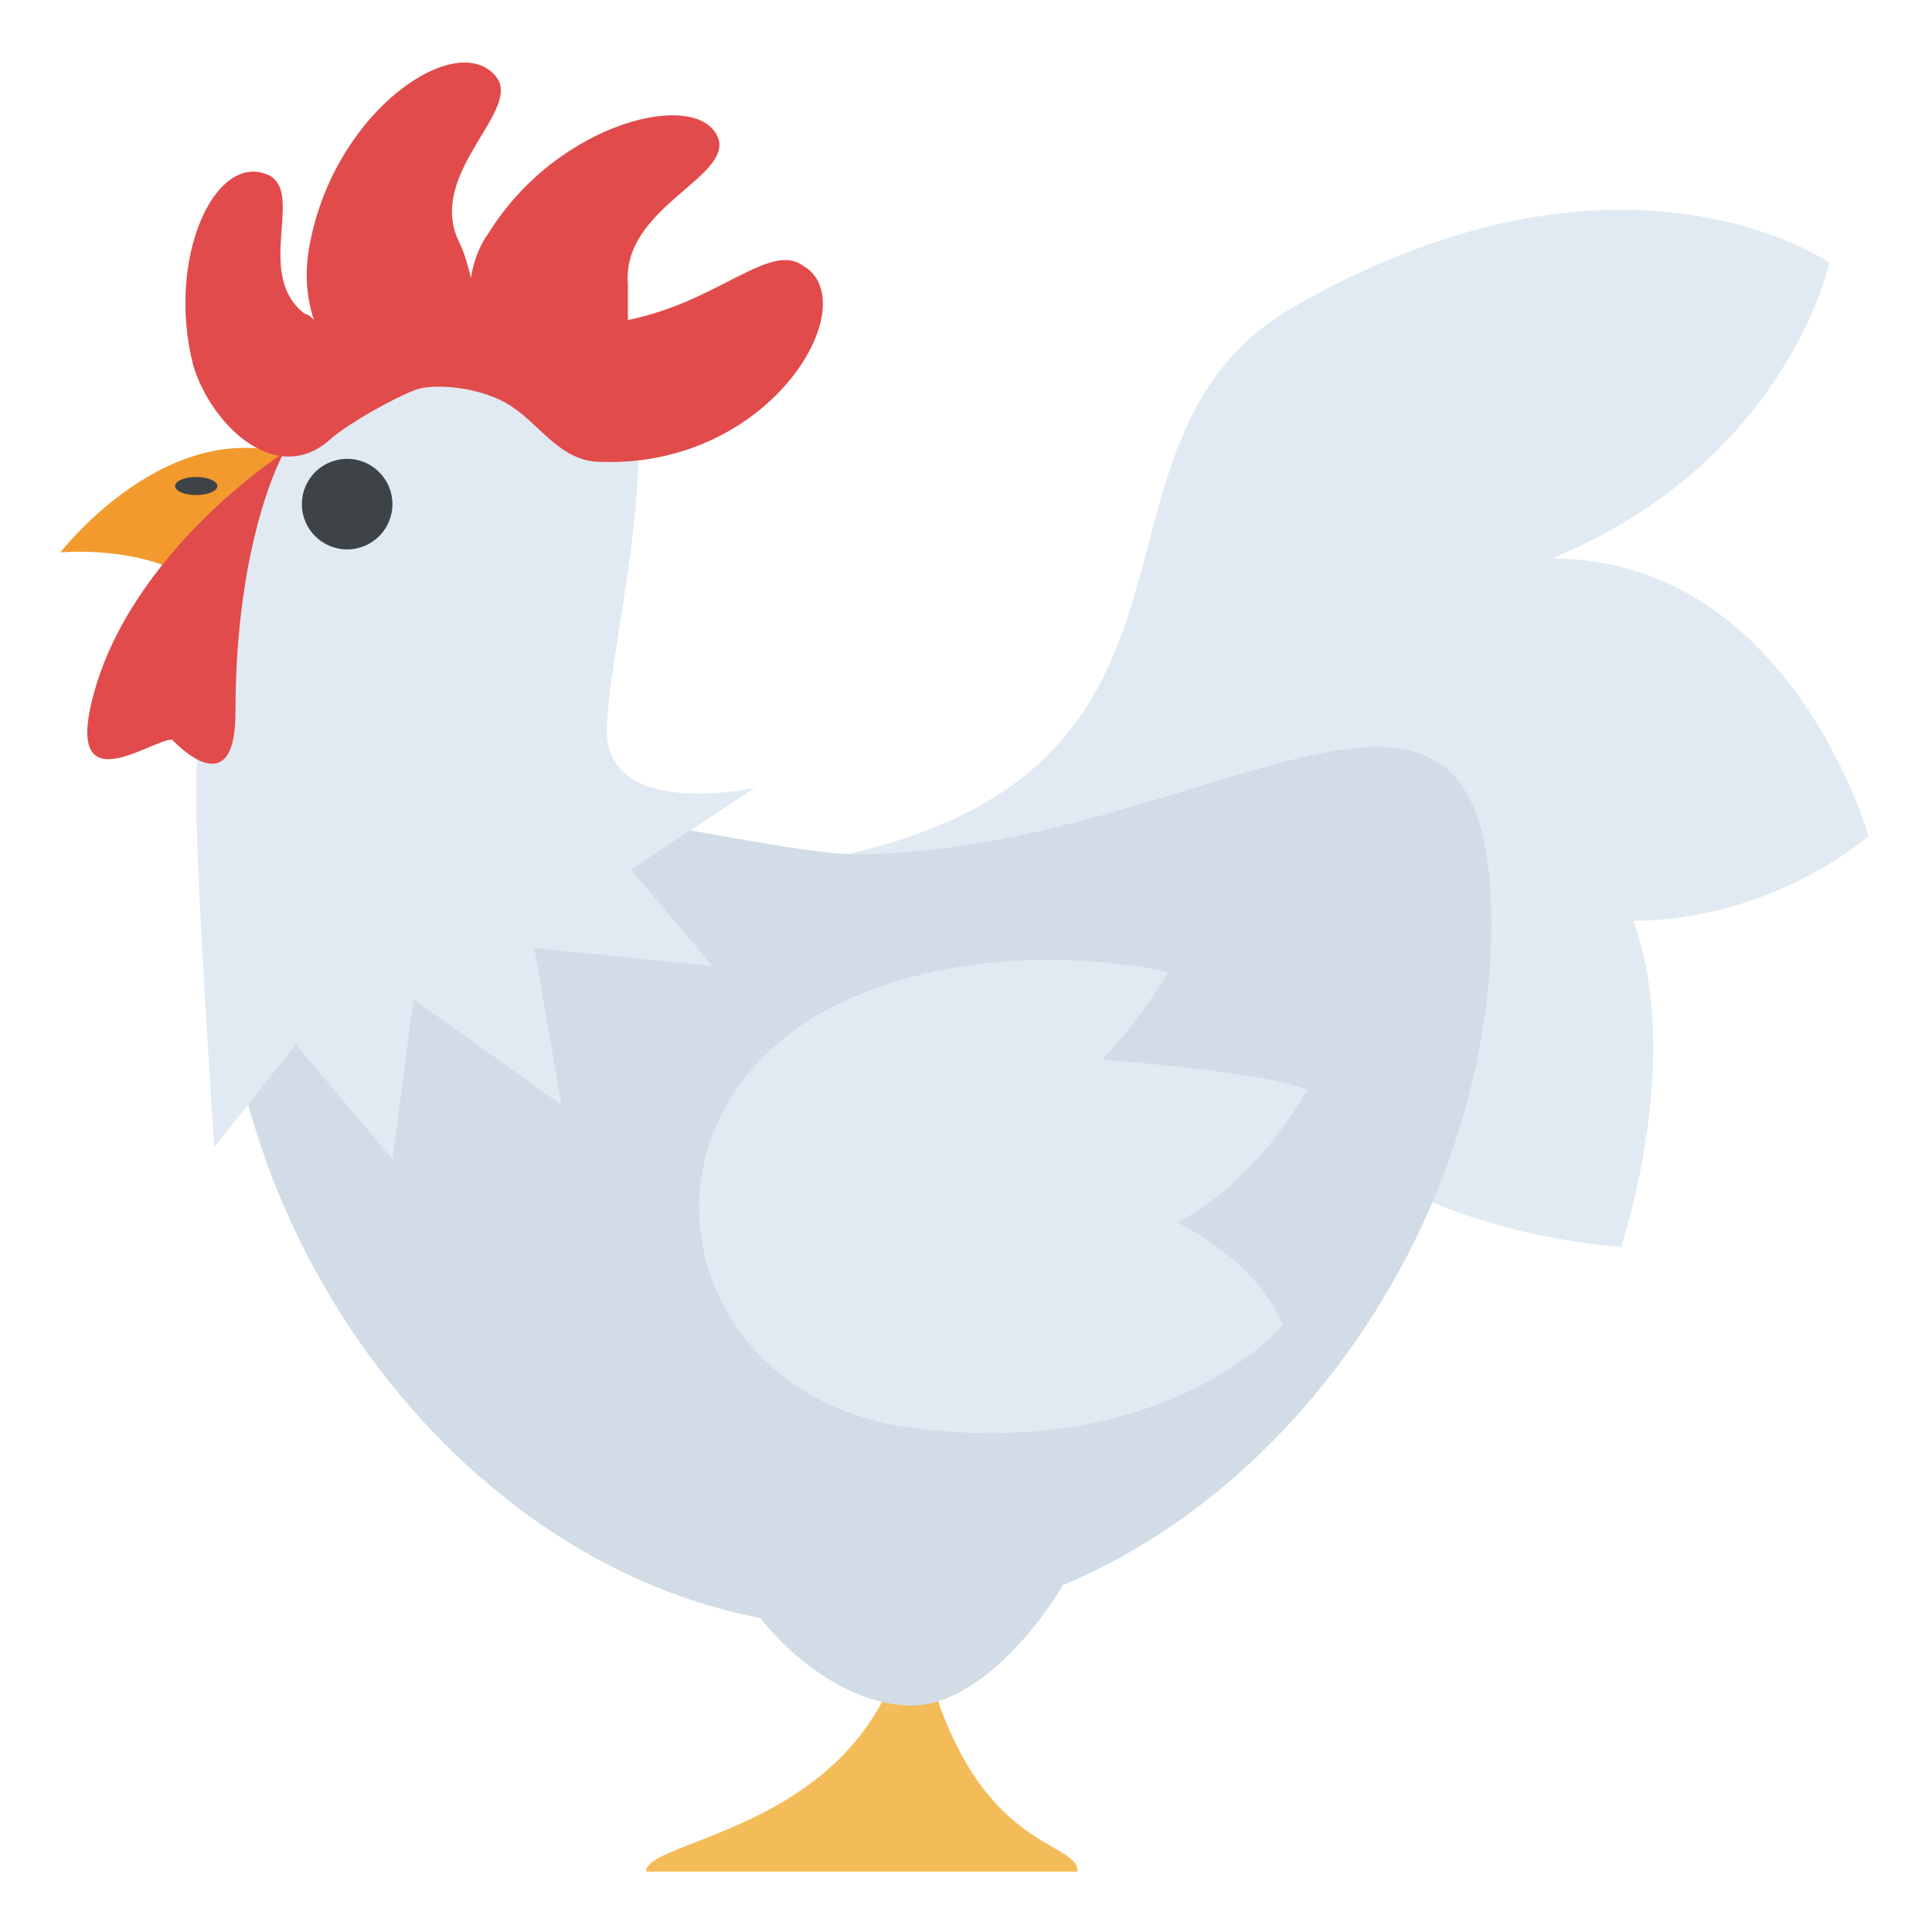
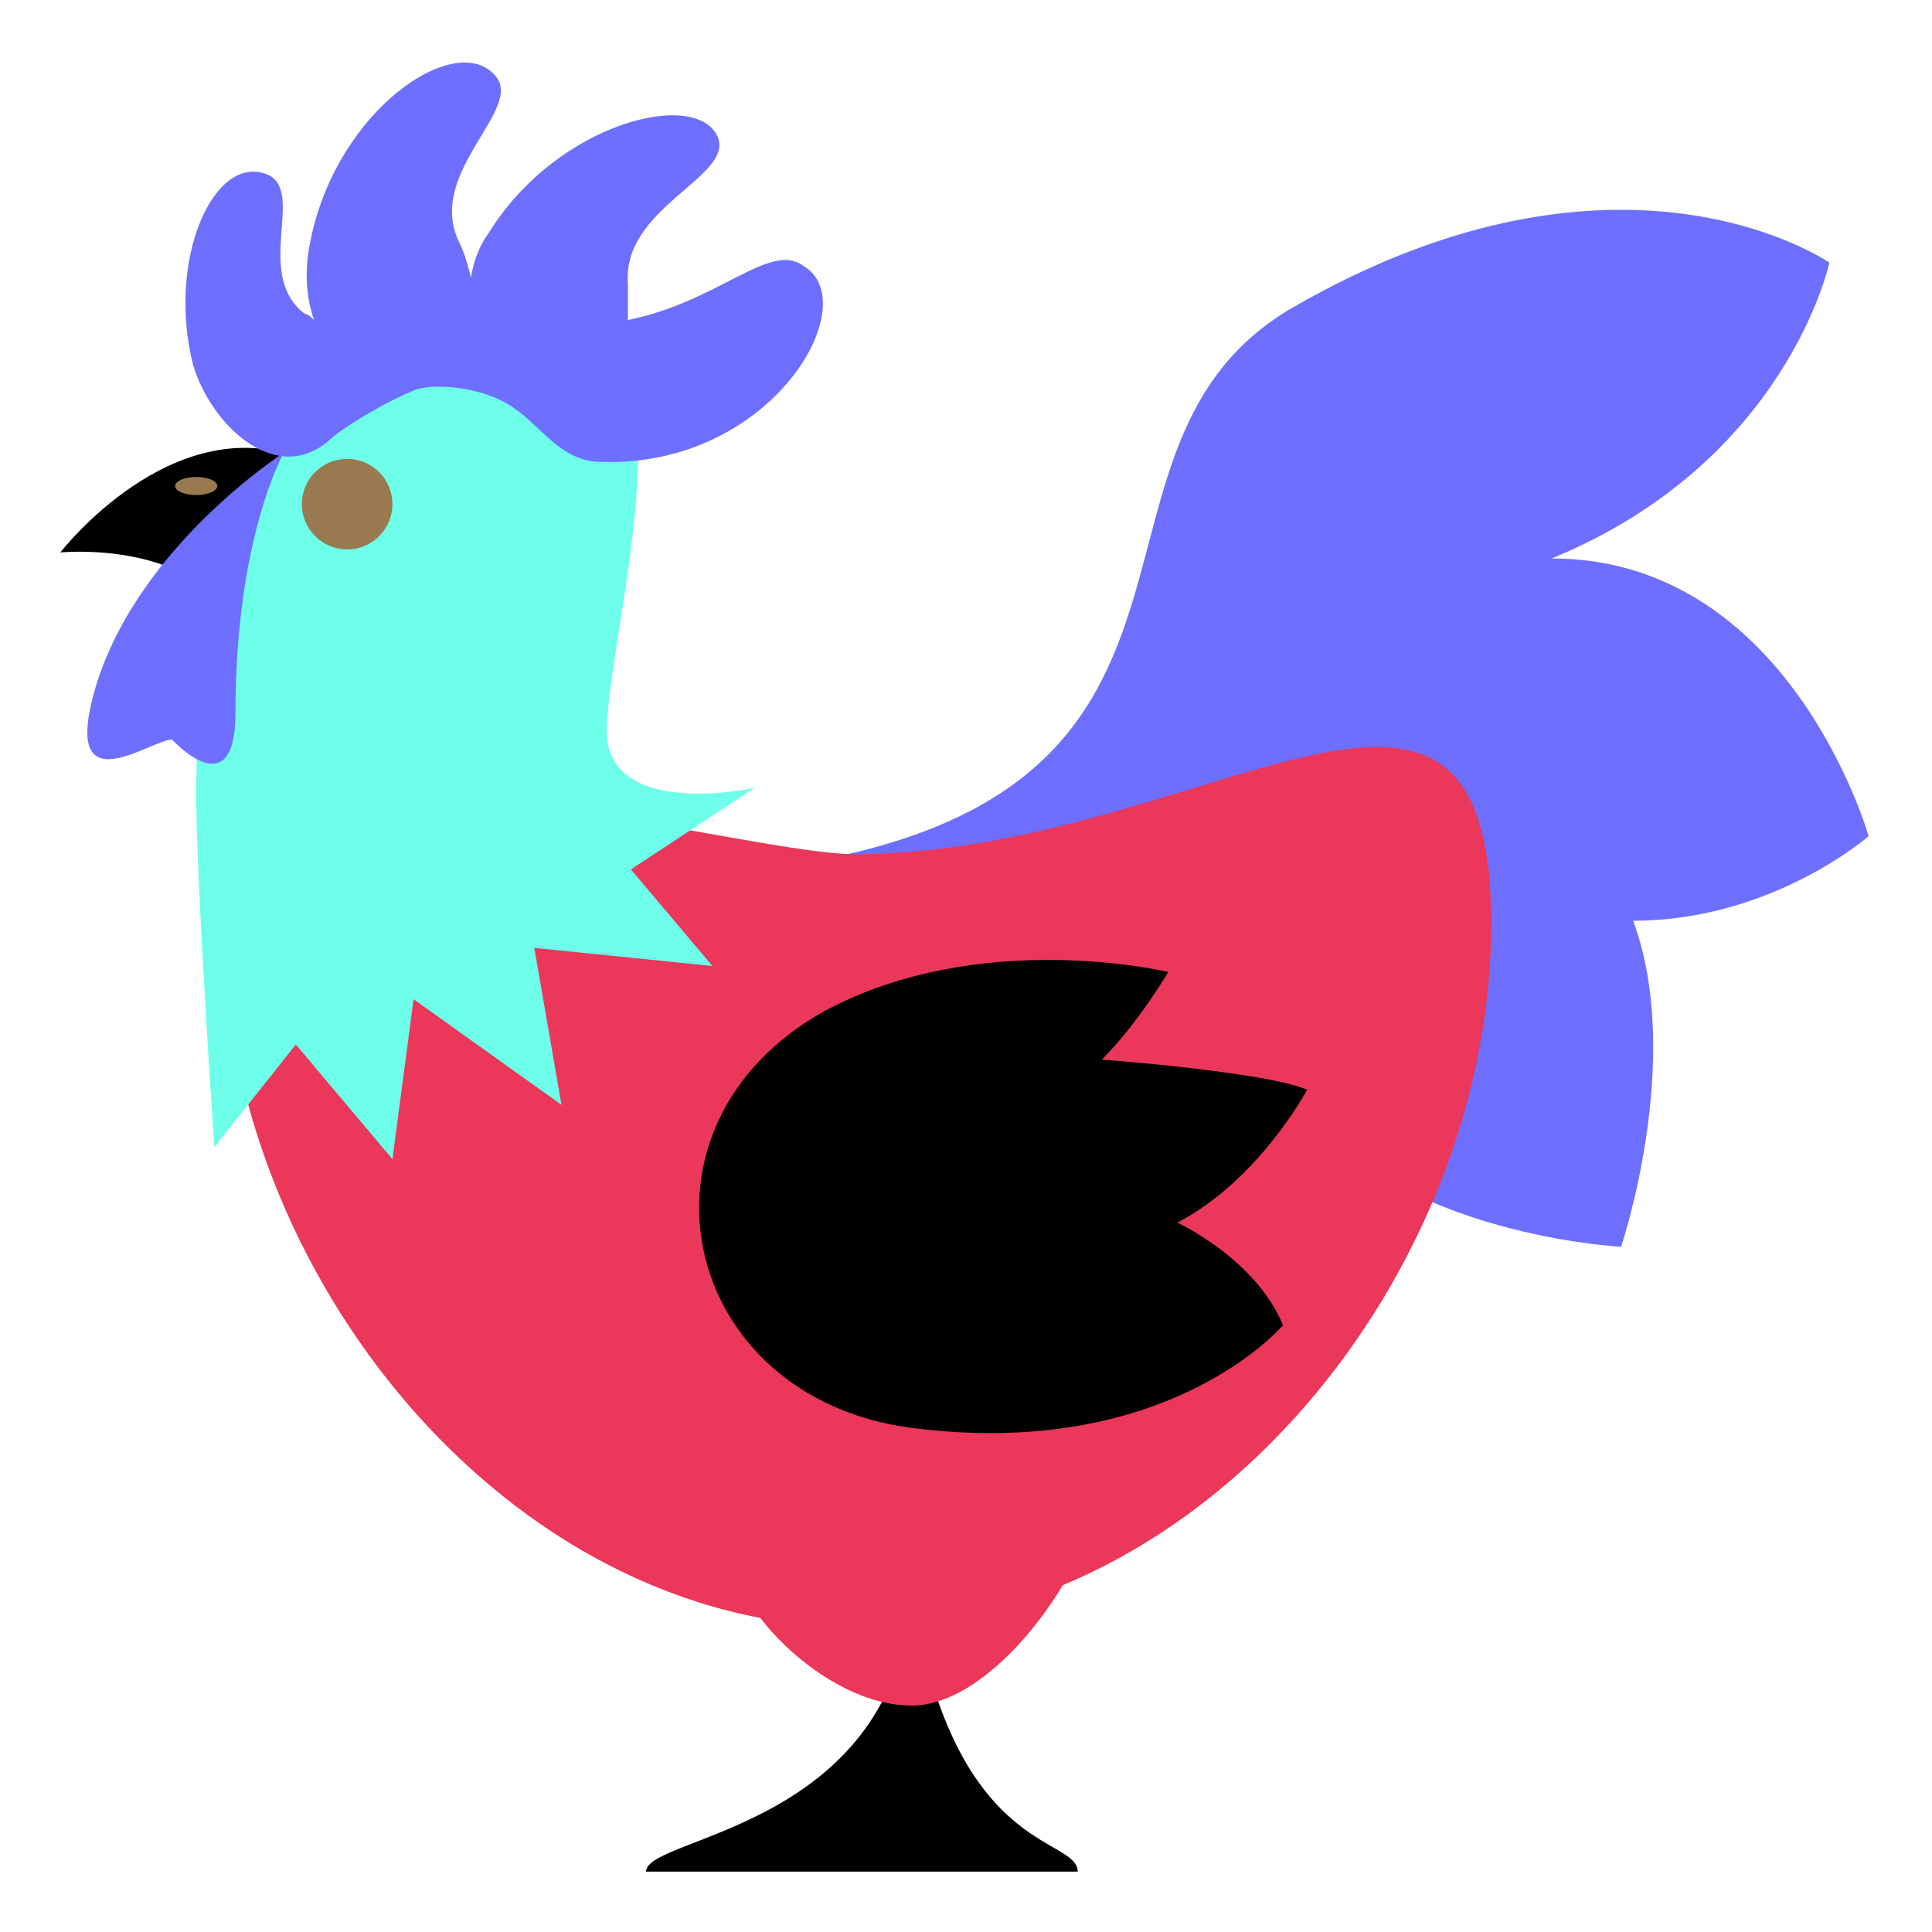
<svg xmlns="http://www.w3.org/2000/svg" width="50px" height="50px" viewBox="0 0 64 64" aria-hidden="true" role="img" class="iconify iconify--emojione" preserveAspectRatio="xMidYMid meet" fill="#000000">
  <g id="SVGRepo_bgCarrier" stroke-width="0" />
  <g id="SVGRepo_tracerCarrier" stroke-linecap="round" stroke-linejoin="round" />
  <g id="SVGRepo_iconCarrier">
-     <path d="M7.6 20.4c1.8 2.9 3.8 3.3 5.2 1.6c2.2-2.6-.2-5.9-2.8-6.8c-4.3-1.7-8 3.1-8 3.1s4.1-.4 5.6 2.1" fill="#f29a2e"> </path>
-     <path d="M42.8 10.2c-7.7 4.5-1.3 15.3-15.2 18.2l14.8 7.3c3 5.2 11.3 5.6 11.3 5.6s2.1-6.2.4-10.8c4.6 0 7.8-2.8 7.8-2.8s-2.6-9.2-10.5-9.2c7.8-3.2 9.2-9.8 9.2-9.8s-6.9-4.8-17.8 1.5" fill="#e1eaf2"> </path>
-     <path d="M35.7 62H21.4c0-1.2 8.4-1.4 8.8-9.4c1.3 8.9 5.5 8.2 5.5 9.4" fill="#f4bc58"> </path>
-     <g fill="#d1dce6">
+     <path d="M7.6 20.4c1.8 2.9 3.8 3.3 5.2 1.6c2.2-2.6-.2-5.9-2.8-6.8c-4.3-1.7-8 3.1-8 3.1s4.1-.4 5.6 2.1" fill=""> </path>
+     <path d="M42.8 10.2c-7.7 4.5-1.3 15.3-15.2 18.2l14.8 7.3c3 5.2 11.3 5.6 11.3 5.6s2.1-6.2.4-10.8c4.6 0 7.8-2.8 7.8-2.8s-2.6-9.2-10.5-9.2c7.8-3.2 9.2-9.8 9.2-9.8s-6.9-4.8-17.8 1.5" fill="#6e6eff"> </path>
+     <path d="M35.7 62H21.4c0-1.2 8.4-1.4 8.8-9.4c1.3 8.9 5.5 8.2 5.5 9.4" fill=""> </path>
+     <g fill="#ea375a">
      <path d="M49.4 30.6c0 11.5-9.4 23.3-21 23.3s-21-11.8-21-23.3c0-7.7 16.6-2.3 21-2.3c11.6-.1 21-9.3 21 2.3"> </path>
      <path d="M36.4 49.2c0 2.3-3.3 7.3-6.2 7.3c-2.9 0-6.2-3.4-6.2-5.7c0-2.3 12.4-2.7 12.4-1.6"> </path>
    </g>
-     <path d="M6.5 26.3c0 3 .6 11.7.6 11.7l2.7-3.4l3.2 3.8l.7-5.3l4.9 3.5l-.9-5.2l5.9.6l-2.7-3.2l4.1-2.7s-5 1.1-4.9-2c.1-3.1 2.6-11.9-.5-13.2c-5.7-2.1-13.1 2.7-13.1 15.4" fill="#e1eaf2"> </path>
-     <g fill="#3e4347">
+     <path d="M6.5 26.3c0 3 .6 11.7.6 11.7l2.7-3.4l3.2 3.8l.7-5.3l4.9 3.5l-.9-5.2l5.9.6l-2.7-3.2l4.1-2.7s-5 1.1-4.9-2c.1-3.1 2.6-11.9-.5-13.2c-5.7-2.1-13.1 2.7-13.1 15.4" fill="#6effeb"> </path>
+     <g fill="#997950">
      <ellipse cx="6.5" cy="16.1" rx=".7" ry=".3"> </ellipse>
      <circle cx="11.5" cy="16.7" r="1.5"> </circle>
    </g>
-     <g fill="#e24b4b">
+     <g fill="#6e6eff">
      <path d="M7.8 23.6c0 3.2-2.1.9-2.1.9c-.7 0-3.6 2.2-2.6-1.5c1.3-4.8 6.3-8 6.3-8s-1.6 2.8-1.6 8.6"> </path>
      <path d="M20.8 10.6V9.4c-.2-2.5 3.4-3.5 3-4.8c-.6-1.7-5.3-.6-7.6 3.1c-.3.4-.5.9-.6 1.5c-.1-.4-.2-.8-.4-1.2c-1.1-2.3 2.2-4.4 1.2-5.5c-1.3-1.5-5.2 1.1-6.1 5.4c-.2.9-.2 1.8.1 2.7c-.1-.1-.2-.2-.3-.2c-1.7-1.3 0-4-1.2-4.6c-1.8-.8-3.4 2.8-2.5 6.3c.6 2 2.8 4.1 4.6 2.4c.6-.5 2-1.3 2.8-1.6c.6-.2 2.2-.1 3.2.6c.9.6 1.6 1.8 2.9 1.8c5.7.2 8.8-5.3 6.7-6.5c-1.1-.8-2.8 1.2-5.8 1.8"> </path>
    </g>
-     <path d="M42.5 43.9c-.9-2.2-3.5-3.4-3.5-3.4c2.7-1.4 4.3-4.4 4.3-4.4c-1.4-.6-6.8-1-6.8-1c1.2-1.2 2.2-2.9 2.2-2.9s-6.2-1.5-11.4 1.3c-6.8 3.8-4.8 12.8 2.9 13.8c8.5 1.1 12.3-3.4 12.3-3.4" fill="#e1eaf2"> </path>
+     <path d="M42.5 43.9c-.9-2.2-3.5-3.4-3.5-3.4c2.7-1.4 4.3-4.4 4.3-4.4c-1.4-.6-6.8-1-6.8-1c1.2-1.2 2.2-2.9 2.2-2.9s-6.2-1.5-11.4 1.3c-6.8 3.8-4.8 12.8 2.9 13.8c8.5 1.1 12.3-3.4 12.3-3.4" fill=""> </path>
  </g>
</svg>
